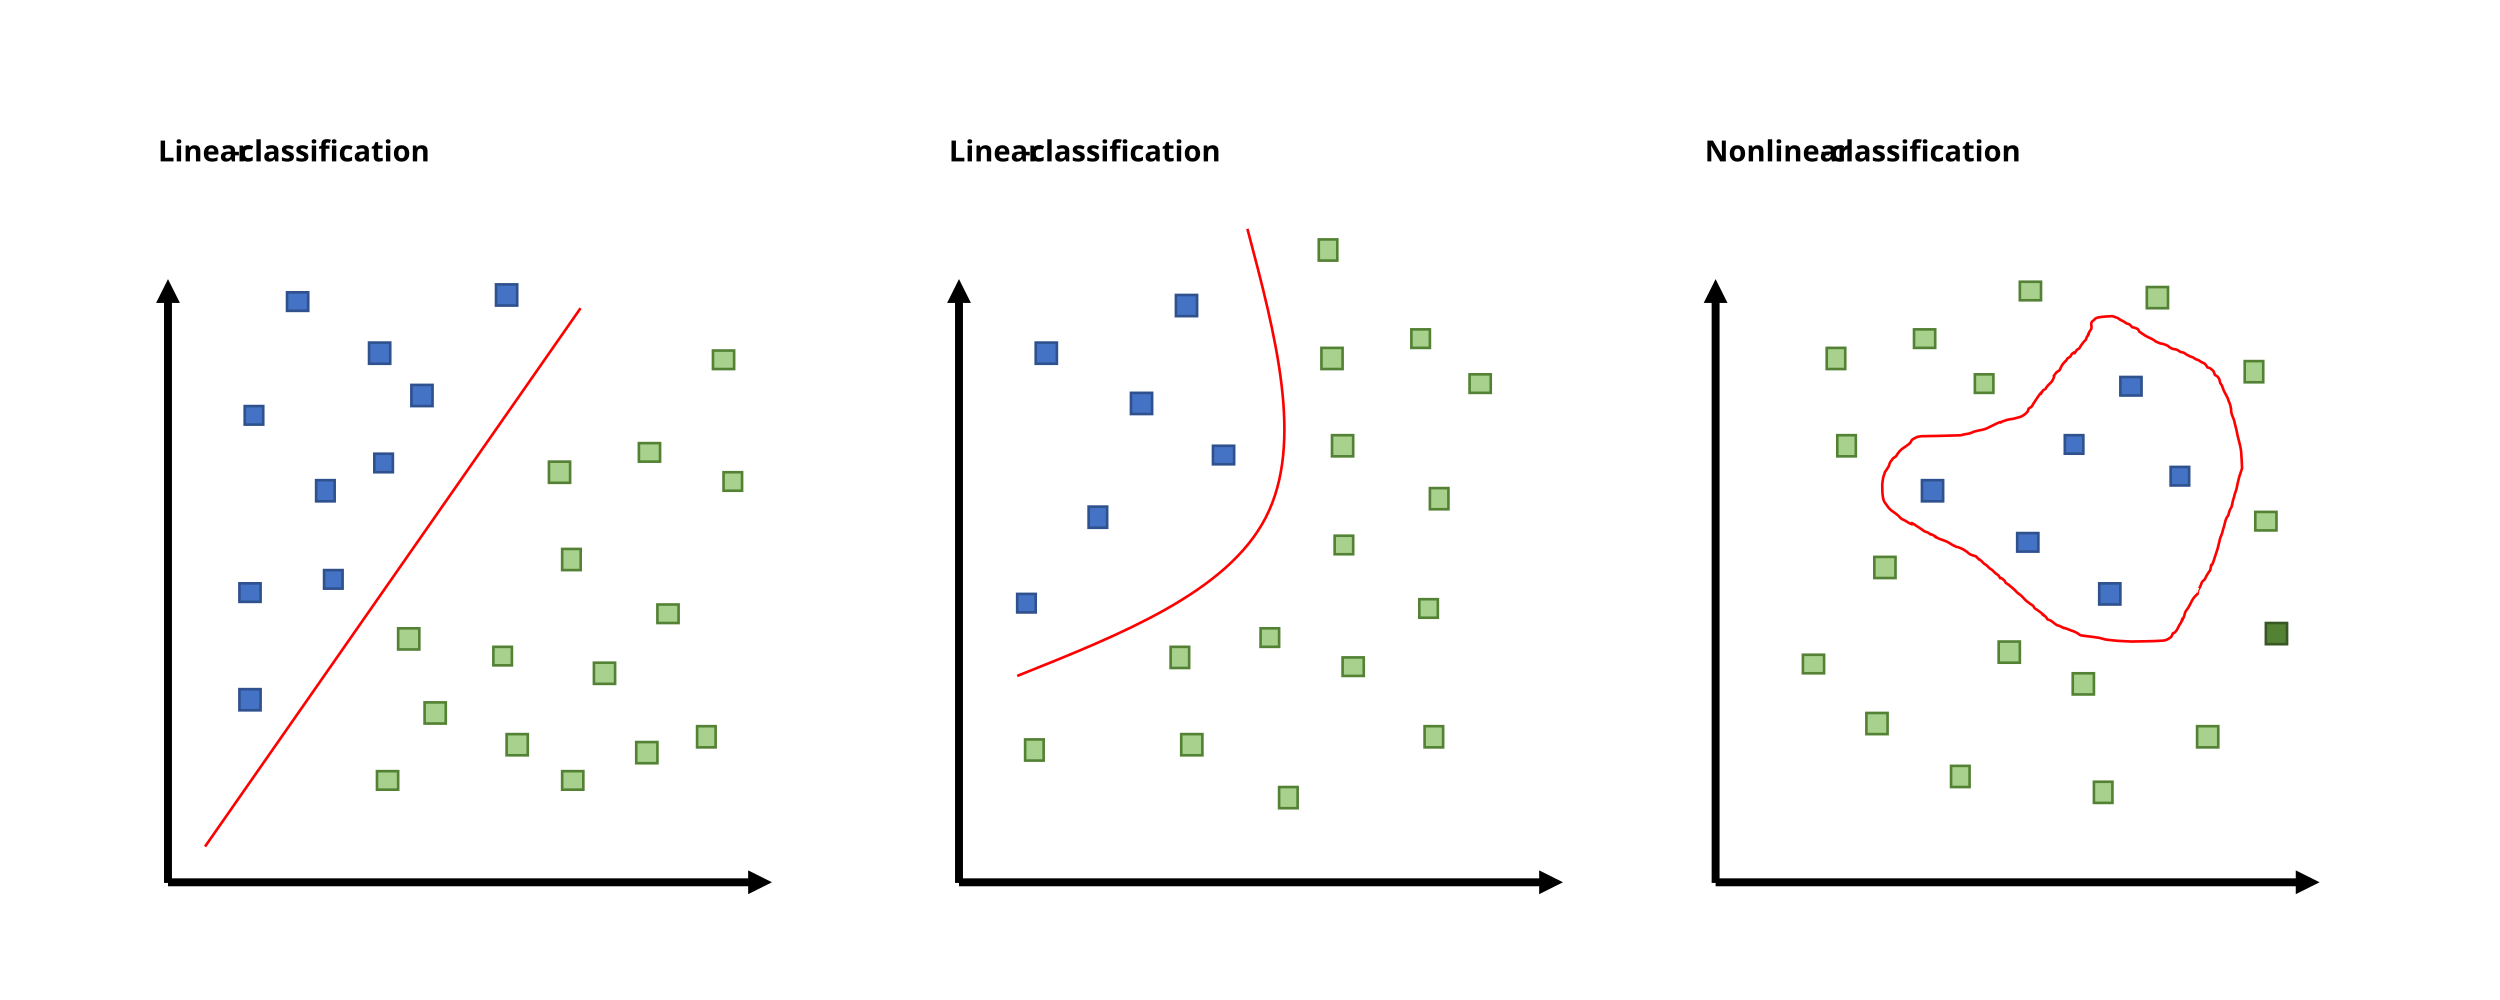
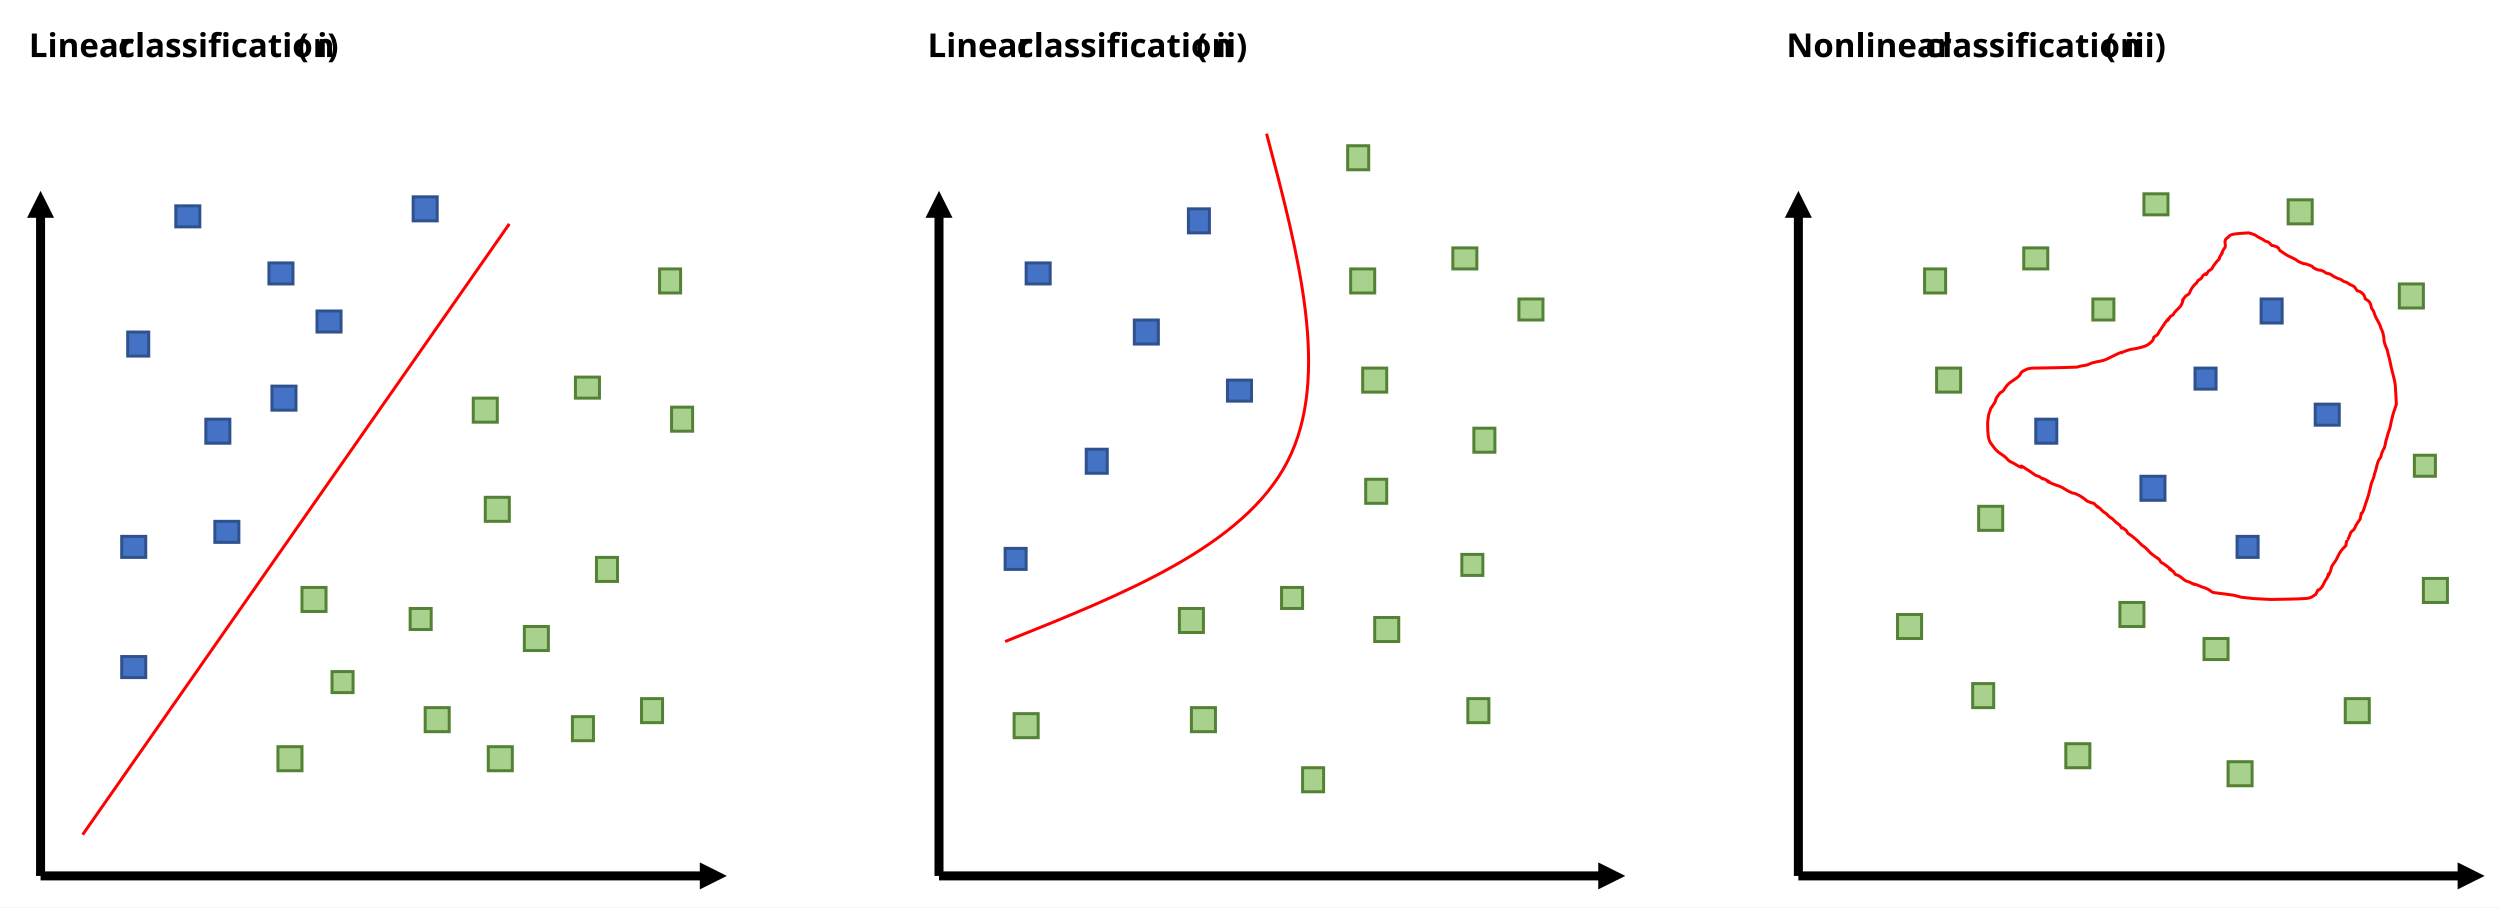
- <svg xmlns="http://www.w3.org/2000/svg" width="945" height="378" overflow="hidden">
-   <defs>
+ <svg xmlns="http://www.w3.org/2000/svg" width="832" height="302" overflow="hidden" version="1.1" id="svg185">
+   <defs id="defs5">
    <clipPath id="clip0">
-       <path d="M0 0 945 0 945 378 0 378Z" fill-rule="evenodd" clip-rule="evenodd" />
+       <path d="M0 0 832 0 832 302 0 302Z" fill-rule="evenodd" clip-rule="evenodd" id="path2" />
    </clipPath>
  </defs>
-   <g clip-path="url(#clip0)">
-     <rect x="0" y="0" width="944.833" height="378" fill="#FFFFFF" transform="scale(1.00018 1)" />
-     <path d="M-1.5 6.89803e-07-1.5-220.759 1.5-220.759 1.5-6.89803e-07ZM-4.499-219.259-0-228.258 4.499-219.259Z" transform="matrix(-1.00018 -0 -0 1 63.5 333.758)" />
-     <path d="M-6.89803e-07 1.5-220.759 1.5-220.759-1.5 6.89803e-07-1.5ZM-219.259 4.499-228.258-0-219.259-4.499Z" transform="matrix(-1.00018 -0 -0 1 63.5 333.5)" />
-     <text font-family="Calibri,Calibri_MSFontService,sans-serif" font-weight="700" font-size="11" transform="matrix(1 0 0 0.999824 59.7374 61)">Linear<tspan x="27.338" y="0">-</tspan>
-       <tspan x="30.672" y="0">classification</tspan>
+   <g clip-path="url(#clip0)" id="g183">
+     <rect x="0" y="0" width="830.583" height="302" fill="#FFFFFF" transform="scale(1.00171 1)" id="rect7" />
+     <rect x="0" y="0" width="7.986" height="8" stroke="#548235" stroke-miterlimit="8" fill="#A9D18E" transform="matrix(1.00171 0 -0 1 806.5 192.5)" id="rect9" />
+     <path d="M-1.497 6.88753e-07-1.498-220.519 1.497-220.519 1.497-6.88753e-07ZM-4.492-219.021-0-228.006 4.492-219.021Z" transform="matrix(-1.00171 -0 -0 1 13.5 291.506)" id="path11" />
+     <path d="M-6.88753e-07 1.497-220.519 1.497-220.519-1.498 6.88753e-07-1.497ZM-219.021 4.492-228.006-0-219.021-4.492Z" transform="matrix(-1.00171 -0 -0 1 13.5 291.5)" id="path13" />
+     <text font-weight="700" font-size="11" transform="matrix(1,0,0,0.998297,9.60577,19)" id="text19" style="font-weight:700;font-size:11px;font-family:Calibri, Calibri_MSFontService, sans-serif">Linear <tspan x="29.684" y="0" id="tspan15">classification</tspan>
+       <tspan x="89.387" y="0" id="tspan17">( i)</tspan>
    </text>
-     <path d="M-1.5 6.89803e-07-1.5-220.759 1.5-220.759 1.5-6.89803e-07ZM-4.499-219.259-0-228.258 4.499-219.259Z" transform="matrix(-1.00018 -0 -0 1 362.5 333.758)" />
-     <path d="M-6.89803e-07 1.5-220.759 1.5-220.759-1.5 6.89803e-07-1.5ZM-219.259 4.499-228.258-0-219.259-4.499Z" transform="matrix(-1.00018 -0 -0 1 362.5 333.5)" />
-     <text font-family="Calibri,Calibri_MSFontService,sans-serif" font-weight="700" font-size="11" transform="matrix(1 0 0 0.999824 358.689 61)">Linear<tspan x="27.338" y="0">-</tspan>
-       <tspan x="30.672" y="0">classification</tspan>
+     <path d="M-1.497 6.88753e-07-1.498-220.519 1.497-220.519 1.497-6.88753e-07ZM-4.492-219.021-0-228.006 4.492-219.021Z" transform="matrix(-1.00171 -0 -0 1 312.5 291.506)" id="path21" />
+     <path d="M-6.88753e-07 1.497-220.519 1.497-220.519-1.498 6.88753e-07-1.497ZM-219.021 4.492-228.006-0-219.021-4.492Z" transform="matrix(-1.00171 -0 -0 1 312.5 291.5)" id="path23" />
+     <text font-weight="700" font-size="11" transform="matrix(1,0,0,0.998297,308.684,19)" id="text29" style="font-weight:700;font-size:11px;font-family:Calibri, Calibri_MSFontService, sans-serif">Linear <tspan x="29.684" y="0" id="tspan25">classification</tspan>
+       <tspan x="89.387" y="0" id="tspan27">( ii)</tspan>
    </text>
-     <path d="M-1.5 6.89803e-07-1.5-220.759 1.5-220.759 1.5-6.89803e-07ZM-4.499-219.259-0-228.258 4.499-219.259Z" transform="matrix(-1.00018 -0 -0 1 648.5 333.758)" />
-     <path d="M-6.89803e-07 1.5-220.759 1.5-220.759-1.5 6.89803e-07-1.5ZM-219.259 4.499-228.258-0-219.259-4.499Z" transform="matrix(-1.00018 -0 -0 1 648.5 333.5)" />
-     <text font-family="Calibri,Calibri_MSFontService,sans-serif" font-weight="700" font-size="11" transform="matrix(1 0 0 0.999824 644.41 61)">Nonlinear<tspan x="43.841" y="0">-</tspan>classification</text>
-     <path d="M0 0-141.917-203.517" stroke="#FF0000" stroke-miterlimit="8" fill="none" fill-rule="evenodd" transform="matrix(1.00018 8.74382e-08 8.74228e-08 -1 219.442 116.5)" />
-     <path d="M0 169C39.722 153.137 79.444 137.274 93.944 109.107 108.445 80.94 97.723 40.47 87.002 0" stroke="#FF0000" stroke-miterlimit="8" fill="none" fill-rule="evenodd" transform="matrix(1.00018 0 -0 1 384.5 86.5001)" />
-     <rect x="0" y="0" width="7.999" height="8" stroke="#2F528F" stroke-miterlimit="8" fill="#4472C4" transform="matrix(1.00018 0 -0 1 139.5 129.5)" />
-     <rect x="0" y="0" width="7.999" height="8" stroke="#2F528F" stroke-miterlimit="8" fill="#4472C4" transform="matrix(1.00018 0 -0 1 155.5 145.5)" />
-     <rect x="0" y="0" width="7.999" height="7" stroke="#2F528F" stroke-miterlimit="8" fill="#4472C4" transform="matrix(1.00018 0 -0 1 108.5 110.5)" />
-     <rect x="0" y="0" width="7.999" height="8" stroke="#2F528F" stroke-miterlimit="8" fill="#4472C4" transform="matrix(1.00018 0 -0 1 90.5 260.5)" />
-     <rect x="0" y="0" width="6.999" height="7" stroke="#2F528F" stroke-miterlimit="8" fill="#4472C4" transform="matrix(1.00018 0 -0 1 122.5 215.5)" />
-     <rect x="0" y="0" width="6.999" height="7" stroke="#2F528F" stroke-miterlimit="8" fill="#4472C4" transform="matrix(1.00018 0 -0 1 141.5 171.5)" />
-     <rect x="0" y="0" width="7.999" height="8" stroke="#2F528F" stroke-miterlimit="8" fill="#4472C4" transform="matrix(1.00018 0 -0 1 187.5 107.5)" />
-     <rect x="0" y="0" width="7.999" height="7" stroke="#2F528F" stroke-miterlimit="8" fill="#4472C4" transform="matrix(1.00018 0 -0 1 90.5 220.5)" />
-     <rect x="0" y="0" width="6.999" height="8" stroke="#2F528F" stroke-miterlimit="8" fill="#4472C4" transform="matrix(1.00018 0 -0 1 119.5 181.5)" />
-     <rect x="0" y="0" width="6.999" height="7" stroke="#2F528F" stroke-miterlimit="8" fill="#4472C4" transform="matrix(1.00018 0 -0 1 92.5 153.5)" />
-     <rect x="0" y="0" width="6.999" height="7" stroke="#548235" stroke-miterlimit="8" fill="#A9D18E" transform="matrix(1.00018 0 -0 1 273.5 178.5)" />
-     <rect x="0" y="0" width="6.999" height="7" stroke="#548235" stroke-miterlimit="8" fill="#A9D18E" transform="matrix(1.00018 0 -0 1 186.5 244.5)" />
-     <rect x="0" y="0" width="7.999" height="7" stroke="#548235" stroke-miterlimit="8" fill="#A9D18E" transform="matrix(1.00018 0 -0 1 241.5 167.5)" />
-     <rect x="0" y="0" width="7.999" height="7" stroke="#548235" stroke-miterlimit="8" fill="#A9D18E" transform="matrix(1.00018 0 -0 1 269.5 132.5)" />
-     <rect x="0" y="0" width="7.999" height="8" stroke="#548235" stroke-miterlimit="8" fill="#A9D18E" transform="matrix(1.00018 0 -0 1 150.5 237.5)" />
-     <rect x="0" y="0" width="7.999" height="8" stroke="#548235" stroke-miterlimit="8" fill="#A9D18E" transform="matrix(1.00018 0 -0 1 224.5 250.5)" />
-     <rect x="0" y="0" width="7.999" height="7" stroke="#548235" stroke-miterlimit="8" fill="#A9D18E" transform="matrix(1.00018 0 -0 1 248.5 228.5)" />
-     <rect x="0" y="0" width="6.999" height="8" stroke="#548235" stroke-miterlimit="8" fill="#A9D18E" transform="matrix(1.00018 0 -0 1 263.5 274.5)" />
-     <rect x="0" y="0" width="7.999" height="8" stroke="#548235" stroke-miterlimit="8" fill="#A9D18E" transform="matrix(1.00018 0 -0 1 191.5 277.5)" />
-     <rect x="0" y="0" width="6.999" height="8" stroke="#548235" stroke-miterlimit="8" fill="#A9D18E" transform="matrix(1.00018 0 -0 1 212.5 207.5)" />
-     <rect x="0" y="0" width="7.999" height="8" stroke="#548235" stroke-miterlimit="8" fill="#A9D18E" transform="matrix(1.00018 0 -0 1 207.5 174.5)" />
-     <rect x="0" y="0" width="7.999" height="8" stroke="#548235" stroke-miterlimit="8" fill="#A9D18E" transform="matrix(1.00018 0 -0 1 160.5 265.5)" />
-     <rect x="0" y="0" width="7.999" height="7" stroke="#548235" stroke-miterlimit="8" fill="#A9D18E" transform="matrix(1.00018 0 -0 1 212.5 291.5)" />
-     <rect x="0" y="0" width="7.999" height="8" stroke="#548235" stroke-miterlimit="8" fill="#A9D18E" transform="matrix(1.00018 0 -0 1 240.5 280.5)" />
-     <rect x="0" y="0" width="7.999" height="7" stroke="#548235" stroke-miterlimit="8" fill="#A9D18E" transform="matrix(1.00018 0 -0 1 142.5 291.5)" />
-     <rect x="0" y="0" width="7.999" height="7" stroke="#2F528F" stroke-miterlimit="8" fill="#4472C4" transform="matrix(1.00018 0 -0 1 458.5 168.5)" />
-     <rect x="0" y="0" width="7.999" height="8" stroke="#2F528F" stroke-miterlimit="8" fill="#4472C4" transform="matrix(1.00018 0 -0 1 427.5 148.5)" />
-     <rect x="0" y="0" width="7.999" height="8" stroke="#2F528F" stroke-miterlimit="8" fill="#4472C4" transform="matrix(1.00018 0 -0 1 391.5 129.5)" />
-     <rect x="0" y="0" width="6.999" height="8" stroke="#2F528F" stroke-miterlimit="8" fill="#4472C4" transform="matrix(1.00018 0 -0 1 411.5 191.5)" />
-     <rect x="0" y="0" width="7.999" height="8" stroke="#2F528F" stroke-miterlimit="8" fill="#4472C4" transform="matrix(1.00018 0 -0 1 444.5 111.5)" />
-     <rect x="0" y="0" width="6.999" height="7" stroke="#2F528F" stroke-miterlimit="8" fill="#4472C4" transform="matrix(1.00018 0 -0 1 384.5 224.5)" />
-     <rect x="0" y="0" width="6.999" height="7" stroke="#548235" stroke-miterlimit="8" fill="#A9D18E" transform="matrix(1.00018 0 -0 1 536.5 226.5)" />
-     <rect x="0" y="0" width="6.999" height="7" stroke="#548235" stroke-miterlimit="8" fill="#A9D18E" transform="matrix(1.00018 0 -0 1 533.5 124.5)" />
-     <rect x="0" y="0" width="7.999" height="7" stroke="#548235" stroke-miterlimit="8" fill="#A9D18E" transform="matrix(1.00018 0 -0 1 555.5 141.5)" />
-     <rect x="0" y="0" width="6.999" height="8" stroke="#548235" stroke-miterlimit="8" fill="#A9D18E" transform="matrix(1.00018 0 -0 1 540.5 184.5)" />
-     <rect x="0" y="0" width="7.999" height="8" stroke="#548235" stroke-miterlimit="8" fill="#A9D18E" transform="matrix(1.00018 0 -0 1 503.5 164.5)" />
-     <rect x="0" y="0" width="7.999" height="8" stroke="#548235" stroke-miterlimit="8" fill="#A9D18E" transform="matrix(1.00018 0 -0 1 499.5 131.5)" />
-     <rect x="0" y="0" width="6.999" height="8" stroke="#548235" stroke-miterlimit="8" fill="#A9D18E" transform="matrix(1.00018 0 -0 1 498.5 90.5001)" />
-     <rect x="0" y="0" width="7.999" height="7" stroke="#548235" stroke-miterlimit="8" fill="#A9D18E" transform="matrix(1.00018 0 -0 1 507.5 248.5)" />
-     <rect x="0" y="0" width="6.999" height="7" stroke="#548235" stroke-miterlimit="8" fill="#A9D18E" transform="matrix(1.00018 0 -0 1 476.5 237.5)" />
-     <rect x="0" y="0" width="6.999" height="7" stroke="#548235" stroke-miterlimit="8" fill="#A9D18E" transform="matrix(1.00018 0 -0 1 504.5 202.5)" />
-     <rect x="0" y="0" width="6.999" height="8" stroke="#548235" stroke-miterlimit="8" fill="#A9D18E" transform="matrix(1.00018 0 -0 1 483.5 297.5)" />
-     <rect x="0" y="0" width="7.999" height="8" stroke="#548235" stroke-miterlimit="8" fill="#A9D18E" transform="matrix(1.00018 0 -0 1 446.5 277.5)" />
-     <rect x="0" y="0" width="6.999" height="8" stroke="#548235" stroke-miterlimit="8" fill="#A9D18E" transform="matrix(1.00018 0 -0 1 442.5 244.5)" />
-     <rect x="0" y="0" width="6.999" height="8" stroke="#548235" stroke-miterlimit="8" fill="#A9D18E" transform="matrix(1.00018 0 -0 1 387.5 279.5)" />
-     <rect x="0" y="0" width="6.999" height="8" stroke="#548235" stroke-miterlimit="8" fill="#A9D18E" transform="matrix(1.00018 0 -0 1 538.5 274.5)" />
-     <rect x="0" y="0" width="7.999" height="8" stroke="#2F528F" stroke-miterlimit="8" fill="#4472C4" transform="matrix(1.00018 0 -0 1 793.5 220.5)" />
-     <rect x="0" y="0" width="7.999" height="7" stroke="#2F528F" stroke-miterlimit="8" fill="#4472C4" transform="matrix(1.00018 0 -0 1 762.5 201.5)" />
-     <rect x="0" y="0" width="7.999" height="8" stroke="#2F528F" stroke-miterlimit="8" fill="#4472C4" transform="matrix(1.00018 0 -0 1 726.5 181.5)" />
-     <rect x="0" y="0" width="6.999" height="7" stroke="#2F528F" stroke-miterlimit="8" fill="#4472C4" transform="matrix(1.00018 0 -0 1 780.5 164.5)" />
-     <rect x="0" y="0" width="7.999" height="7" stroke="#2F528F" stroke-miterlimit="8" fill="#4472C4" transform="matrix(1.00018 0 -0 1 801.5 142.5)" />
-     <rect x="0" y="0" width="6.999" height="7" stroke="#2F528F" stroke-miterlimit="8" fill="#4472C4" transform="matrix(1.00018 0 -0 1 820.5 176.5)" />
-     <rect x="0" y="0" width="7.999" height="7" stroke="#548235" stroke-miterlimit="8" fill="#A9D18E" transform="matrix(1.00018 0 -0 1 723.5 124.5)" />
-     <rect x="0" y="0" width="6.999" height="7" stroke="#548235" stroke-miterlimit="8" fill="#A9D18E" transform="matrix(1.00018 0 -0 1 746.5 141.5)" />
-     <rect x="0" y="0" width="6.999" height="8" stroke="#548235" stroke-miterlimit="8" fill="#A9D18E" transform="matrix(1.00018 0 -0 1 694.5 164.5)" />
-     <rect x="0" y="0" width="6.999" height="8" stroke="#548235" stroke-miterlimit="8" fill="#A9D18E" transform="matrix(1.00018 0 -0 1 690.5 131.5)" />
-     <rect x="0" y="0" width="7.999" height="8" stroke="#548235" stroke-miterlimit="8" fill="#A9D18E" transform="matrix(1.00018 0 -0 1 708.5 210.5)" />
-     <rect x="0" y="0" width="7.999" height="7" stroke="#548235" stroke-miterlimit="8" fill="#A9D18E" transform="matrix(1.00018 0 -0 1 681.5 247.5)" />
-     <rect x="0" y="0" width="7.999" height="8" stroke="#548235" stroke-miterlimit="8" fill="#A9D18E" transform="matrix(1.00018 0 -0 1 705.5 269.5)" />
-     <rect x="0" y="0" width="6.999" height="8" stroke="#548235" stroke-miterlimit="8" fill="#A9D18E" transform="matrix(1.00018 0 -0 1 737.5 289.5)" />
-     <rect x="0" y="0" width="7.999" height="8" stroke="#548235" stroke-miterlimit="8" fill="#A9D18E" transform="matrix(1.00018 0 -0 1 755.5 242.5)" />
-     <rect x="0" y="0" width="7.999" height="8" stroke="#548235" stroke-miterlimit="8" fill="#A9D18E" transform="matrix(1.00018 0 -0 1 811.5 108.5)" />
-     <rect x="0" y="0" width="6.999" height="8" stroke="#548235" stroke-miterlimit="8" fill="#A9D18E" transform="matrix(1.00018 0 -0 1 848.5 136.5)" />
-     <rect x="0" y="0" width="7.999" height="7" stroke="#548235" stroke-miterlimit="8" fill="#A9D18E" transform="matrix(1.00018 0 -0 1 852.5 193.5)" />
-     <rect x="0" y="0" width="7.999" height="8" stroke="#548235" stroke-miterlimit="8" fill="#A9D18E" transform="matrix(1.00018 0 -0 1 783.5 254.5)" />
-     <rect x="0" y="0" width="7.999" height="8" stroke="#548235" stroke-miterlimit="8" fill="#A9D18E" transform="matrix(1.00018 0 -0 1 830.5 274.5)" />
-     <rect x="0" y="0" width="7.999" height="8" stroke="#385723" stroke-miterlimit="8" fill="#548235" transform="matrix(1.00018 0 -0 1 856.5 235.5)" />
-     <path d="M79.663 1.732C78.347 2.541 79.399 3.997 78.976 4.851 78.791 5.223 78.474 5.518 78.289 5.89 76.868 8.758 79.226 4.992 77.259 7.969 76.603 9.957 77.386 8.102 75.886 10.048 73.729 12.846 75.476 11.478 73.482 12.82 71.514 15.799 74.135 12.293 71.765 14.206 71.443 14.466 71.37 14.951 71.079 15.245 70.787 15.54 70.392 15.707 70.048 15.938 68.342 18.52 70.536 15.348 68.331 18.017 68.067 18.337 67.85 18.695 67.645 19.056 67.391 19.505 67.286 20.045 66.958 20.442 66.694 20.762 66.271 20.904 65.928 21.135 63.64 24.213 65.84 20.88 64.554 23.907 64.104 24.968 63.225 25.471 62.494 26.332 60.968 28.129 62.761 26.73 60.777 28.065 58.324 31.779 62.144 26.143 59.06 30.144 59.059 30.145 57.344 32.741 57 33.262 56.771 33.608 56.657 34.07 56.313 34.301L55.283 34.994C55.169 35.341 55.141 35.73 54.94 36.034 54.67 36.441 54.283 36.76 53.91 37.073 52.943 37.886 52.103 38.135 50.819 38.459 50.362 38.575 49.909 38.712 49.446 38.806 48.763 38.943 48.061 38.982 47.386 39.152 46.683 39.329 46.012 39.614 45.325 39.845 42.068 42.036 48.17 38.063 41.205 41.578 39.984 42.194 39.186 42.678 37.771 42.963 37.091 43.101 35.408 43.412 34.681 43.656 34.096 43.853 33.559 44.186 32.964 44.349 32.292 44.534 31.586 44.558 30.904 44.696 30.441 44.789 30.002 45.022 29.53 45.042 24.612 45.253 19.687 45.273 14.765 45.389 14.193 45.504 13.58 45.492 13.048 45.735 9.518 47.355 12.351 46.897 8.928 49.2 7.689 50.033 6.778 50.548 5.837 51.972 4.922 53.358 5.494 52.78 4.121 53.704 3.663 54.397 3.008 54.993 2.747 55.783 2.633 56.13 2.58 56.503 2.404 56.822 2.003 57.551 1.03 58.901 1.03 58.901 0.087 61.755 0.446 60.257 0 63.406 0.032 63.916-0.171 68.258 0.687 69.989 0.871 70.361 1.134 70.689 1.374 71.028 2.015 71.935 2.576 72.745 3.434 73.454 4.32 74.185 5.372 74.716 6.181 75.532 6.524 75.879 6.816 76.287 7.211 76.572 7.627 76.872 8.137 77.014 8.584 77.265 9.168 77.592 9.704 78.003 10.301 78.304 13.217 79.775 8.421 76.231 14.078 80.037 16.44 81.625 15.356 81.159 17.169 81.769 20.12 83.755 16.386 81.374 19.229 82.808 22.676 84.547 17.421 82.373 21.633 84.194 22.766 84.684 24.009 84.94 25.066 85.58 25.639 85.927 26.186 86.319 26.783 86.62 29.626 88.054 27.452 86.76 29.53 87.659 30.537 88.094 31.071 88.423 31.934 89.045 32.4 89.381 32.795 89.826 33.307 90.085 33.955 90.411 35.368 90.777 35.368 90.777 38.377 93.814 34.559 90.098 37.428 92.51 37.801 92.823 38.085 93.236 38.458 93.549 38.775 93.816 39.171 93.976 39.488 94.242 39.861 94.556 40.145 94.968 40.518 95.282 40.835 95.548 41.231 95.708 41.548 95.975 41.921 96.288 42.21 96.695 42.578 97.014 43.013 97.39 43.494 97.707 43.952 98.053 45.625 100.586 43.398 97.588 46.012 99.786 46.329 100.053 46.407 100.531 46.699 100.825 46.991 101.12 47.403 101.263 47.729 101.518 48.435 102.072 49.125 102.647 49.789 103.251 50.27 103.688 50.675 104.206 51.163 104.637 51.593 105.017 52.111 105.29 52.536 105.676 53.258 106.332 53.82 107.167 54.596 107.755 56.3 109.044 55.494 108.474 57 109.487 58.33 111.5 56.974 109.736 59.747 111.913 63.714 115.026 58.126 111.168 61.807 113.645 62.965 115.397 61.866 114.194 63.524 115.031 64.588 115.568 64.838 116.135 65.928 116.763 66.242 116.945 66.625 116.966 66.958 117.11 71.875 119.236 64.957 116.552 69.705 118.149 70.29 118.346 70.845 118.624 71.422 118.842 72.822 119.372 72.291 118.997 73.825 119.882 74.184 120.088 74.464 120.443 74.856 120.575 75.516 120.797 76.227 120.822 76.916 120.921 77.796 121.048 81.091 121.417 82.066 121.614 82.992 121.801 83.875 122.202 84.813 122.307 89.955 122.883 86.869 122.596 94.085 123 98.091 122.885 102.106 122.949 106.103 122.654 106.825 122.6 107.56 122.366 108.163 121.961L109.193 121.268C110.666 118.295 108.968 121.148 110.91 119.189 111.468 118.626 111.924 117.398 112.283 116.763 112.488 116.402 112.741 116.07 112.97 115.724 114.222 111.935 112.226 117.673 114 113.645 114.294 112.978 114.285 112.174 114.687 111.566 115.145 110.873 115.691 110.232 116.06 109.487 116.602 108.394 117.292 106.859 118.121 106.023L119.151 104.983C119.813 101.641 119.002 104.59 120.181 102.211 120.457 101.655 120.541 101.006 120.868 100.479 121.125 100.063 121.616 99.838 121.898 99.439 122.195 99.019 122.321 98.496 122.585 98.053 123.009 97.339 123.958 95.975 123.958 95.975 124.772 91.867 123.702 96.123 124.988 93.203 125.282 92.535 125.446 91.817 125.675 91.124L126.362 89.045C126.476 88.699 126.617 88.36 126.705 88.006L127.392 85.234C127.506 84.772 127.56 84.29 127.735 83.848 127.964 83.27 128.227 82.706 128.422 82.115 128.571 81.664 128.636 81.187 128.765 80.73 128.865 80.378 129.009 80.041 129.109 79.69 129.349 78.843 129.73 76.843 130.139 76.225L130.825 75.186C130.94 74.724 131.003 74.246 131.169 73.8 131.906 71.816 131.772 73.096 132.199 71.375 132.34 70.803 132.401 70.214 132.542 69.642 132.63 69.288 132.786 68.954 132.886 68.603 133.015 68.145 133.094 67.673 133.229 67.217 133.437 66.517 133.774 65.854 133.916 65.138 134.03 64.561 134.128 63.979 134.259 63.406 134.906 60.578 134.813 61.037 135.633 58.555L135.976 57.516C135.862 55.437 135.804 53.354 135.633 51.279 135.508 49.77 134.951 47.835 134.603 46.428 134.488 45.966 134.352 45.509 134.259 45.042 133.731 42.376 134.057 43.88 133.229 40.538 133.115 40.076 133.061 39.594 132.886 39.152 132.657 38.575 132.394 38.01 132.199 37.42 131.482 35.248 132.227 36.493 131.512 33.608 131.363 33.005 131.042 32.458 130.825 31.876 130.698 31.534 130.634 31.168 130.482 30.837 129.946 29.664 129.17 28.597 128.765 27.372 128.291 25.937 128.623 26.636 127.735 25.293 127.472 24.233 127.495 23.665 126.705 22.867 126.413 22.573 126.018 22.406 125.675 22.175 125.241 20.86 125.384 20.777 123.958 19.749 123.663 19.537 123.271 19.518 122.928 19.403 122.585 18.941 122.332 18.393 121.898 18.017 121.509 17.681 120.969 17.58 120.524 17.324 120.166 17.117 119.863 16.817 119.494 16.631 119.17 16.468 118.788 16.448 118.464 16.284 118.095 16.098 117.803 15.778 117.434 15.591 117.11 15.428 116.736 15.389 116.404 15.245 115.933 15.041 115.475 14.808 115.03 14.552 114.672 14.345 114.379 14.023 114 13.859 113.566 13.671 113.085 13.628 112.627 13.513 112.283 13.282 111.976 12.984 111.597 12.82 110.055 12.153 110.53 12.801 109.193 12.127 107.2 11.121 109.198 11.652 106.789 10.741 104.47 9.863 106.32 10.884 104.386 10.048 101.836 8.945 104.089 9.822 101.982 8.662 101.083 8.167 100.087 7.849 99.235 7.276L97.175 5.89C96.946 5.544 96.838 5.071 96.488 4.851 95.874 4.463 94.428 4.158 94.428 4.158 94.085 3.811 93.802 3.39 93.398 3.118 93.097 2.916 92.691 2.935 92.368 2.772 91.999 2.586 91.696 2.285 91.338 2.079 90.893 1.823 90.408 1.642 89.964 1.386 89.606 1.179 89.311 0.862 88.934 0.693 88.272 0.396 86.874 0 86.874 0 79.32 0.363 80.979 0.924 79.663 1.732Z" stroke="#FF0000" stroke-miterlimit="8" fill="none" fill-rule="evenodd" transform="matrix(1.00018 0 -0 1 711.5 119.5)" />
-     <rect x="0" y="0" width="7.999" height="7" stroke="#548235" stroke-miterlimit="8" fill="#A9D18E" transform="matrix(1.00018 0 -0 1 763.5 106.5)" />
-     <rect x="0" y="0" width="6.999" height="8" stroke="#548235" stroke-miterlimit="8" fill="#A9D18E" transform="matrix(1.00018 0 -0 1 791.5 295.5)" />
+     <path d="M-1.497 6.88753e-07-1.498-220.519 1.497-220.519 1.497-6.88753e-07ZM-4.492-219.021-0-228.006 4.492-219.021Z" transform="matrix(-1.00171 -0 -0 1 598.5 291.506)" id="path31" />
+     <path d="M-6.88753e-07 1.497-220.519 1.497-220.519-1.498 6.88753e-07-1.497ZM-219.021 4.492-228.006-0-219.021-4.492Z" transform="matrix(-1.00171 -0 -0 1 598.5 291.5)" id="path33" />
+     <text font-weight="700" font-size="11" transform="matrix(1,0,0,0.998297,594.526,19)" id="text39" style="font-weight:700;font-size:11px;font-family:Calibri, Calibri_MSFontService, sans-serif">Nonlinear<tspan x="46.194" y="0" id="tspan35">classification</tspan>
+       <tspan x="105.897" y="0" id="tspan37">( iii)</tspan>
+     </text>
+     <path d="M0 0-141.761-203.293" stroke="#FF0000" stroke-miterlimit="8" fill="none" fill-rule="evenodd" transform="matrix(1.00171 8.75719e-08 8.74228e-08 -1 169.502 74.5)" id="path41" />
+     <path d="M0 169C39.661 153.137 79.322 137.274 93.801 109.107 108.279 80.94 97.574 40.47 86.87 0" stroke="#FF0000" stroke-miterlimit="8" fill="none" fill-rule="evenodd" transform="matrix(1.00171 0 -0 1 334.5 44.5)" id="path43" />
+     <rect x="0" y="0" width="7.986" height="7" stroke="#2F528F" stroke-miterlimit="8" fill="#4472C4" transform="matrix(1.00171 0 -0 1 89.5 87.5)" id="rect45" />
+     <rect x="0" y="0" width="7.986" height="7" stroke="#2F528F" stroke-miterlimit="8" fill="#4472C4" transform="matrix(1.00171 0 -0 1 105.5 103.5)" id="rect47" />
+     <rect x="0" y="0" width="7.986" height="7" stroke="#2F528F" stroke-miterlimit="8" fill="#4472C4" transform="matrix(1.00171 0 -0 1 58.5 68.5)" id="rect49" />
+     <rect x="0" y="0" width="7.986" height="7" stroke="#2F528F" stroke-miterlimit="8" fill="#4472C4" transform="matrix(1.00171 0 -0 1 40.5 218.5)" id="rect51" />
+     <rect x="0" y="0" width="7.986" height="7" stroke="#2F528F" stroke-miterlimit="8" fill="#4472C4" transform="matrix(1.00171 0 -0 1 71.5 173.5)" id="rect53" />
+     <rect x="0" y="0" width="7.986" height="8" stroke="#2F528F" stroke-miterlimit="8" fill="#4472C4" transform="matrix(1.00171 0 -0 1 90.5 128.5)" id="rect55" />
+     <rect x="0" y="0" width="7.986" height="8" stroke="#2F528F" stroke-miterlimit="8" fill="#4472C4" transform="matrix(1.00171 0 -0 1 137.5 65.5)" id="rect57" />
+     <rect x="0" y="0" width="7.986" height="7" stroke="#2F528F" stroke-miterlimit="8" fill="#4472C4" transform="matrix(1.00171 0 -0 1 40.5 178.5)" id="rect59" />
+     <rect x="0" y="0" width="7.986" height="8" stroke="#2F528F" stroke-miterlimit="8" fill="#4472C4" transform="matrix(1.00171 0 -0 1 68.5 139.5)" id="rect61" />
+     <rect x="0" y="0" width="6.988" height="8" stroke="#2F528F" stroke-miterlimit="8" fill="#4472C4" transform="matrix(1.00171 0 -0 1 42.5 110.5)" id="rect63" />
+     <rect x="0" y="0" width="6.988" height="8" stroke="#548235" stroke-miterlimit="8" fill="#A9D18E" transform="matrix(1.00171 0 -0 1 223.5 135.5)" id="rect65" />
+     <rect x="0" y="0" width="6.988" height="7" stroke="#548235" stroke-miterlimit="8" fill="#A9D18E" transform="matrix(1.00171 0 -0 1 136.5 202.5)" id="rect67" />
+     <rect x="0" y="0" width="7.986" height="7" stroke="#548235" stroke-miterlimit="8" fill="#A9D18E" transform="matrix(1.00171 0 -0 1 191.5 125.5)" id="rect69" />
+     <rect x="0" y="0" width="6.988" height="8" stroke="#548235" stroke-miterlimit="8" fill="#A9D18E" transform="matrix(1.00171 0 -0 1 219.5 89.5)" id="rect71" />
+     <rect x="0" y="0" width="7.986" height="8" stroke="#548235" stroke-miterlimit="8" fill="#A9D18E" transform="matrix(1.00171 0 -0 1 100.5 195.5)" id="rect73" />
+     <rect x="0" y="0" width="7.986" height="8" stroke="#548235" stroke-miterlimit="8" fill="#A9D18E" transform="matrix(1.00171 0 -0 1 174.5 208.5)" id="rect75" />
+     <rect x="0" y="0" width="6.988" height="8" stroke="#548235" stroke-miterlimit="8" fill="#A9D18E" transform="matrix(1.00171 0 -0 1 198.5 185.5)" id="rect77" />
+     <rect x="0" y="0" width="6.988" height="8" stroke="#548235" stroke-miterlimit="8" fill="#A9D18E" transform="matrix(1.00171 0 -0 1 213.5 232.5)" id="rect79" />
+     <rect x="0" y="0" width="7.986" height="8" stroke="#548235" stroke-miterlimit="8" fill="#A9D18E" transform="matrix(1.00171 0 -0 1 141.5 235.5)" id="rect81" />
+     <rect x="0" y="0" width="7.986" height="8" stroke="#548235" stroke-miterlimit="8" fill="#A9D18E" transform="matrix(1.00171 0 -0 1 161.5 165.5)" id="rect83" />
+     <rect x="0" y="0" width="7.986" height="8" stroke="#548235" stroke-miterlimit="8" fill="#A9D18E" transform="matrix(1.00171 0 -0 1 157.5 132.5)" id="rect85" />
+     <rect x="0" y="0" width="6.988" height="7" stroke="#548235" stroke-miterlimit="8" fill="#A9D18E" transform="matrix(1.00171 0 -0 1 110.5 223.5)" id="rect87" />
+     <rect x="0" y="0" width="7.986" height="8" stroke="#548235" stroke-miterlimit="8" fill="#A9D18E" transform="matrix(1.00171 0 -0 1 162.5 248.5)" id="rect89" />
+     <rect x="0" y="0" width="6.988" height="8" stroke="#548235" stroke-miterlimit="8" fill="#A9D18E" transform="matrix(1.00171 0 -0 1 190.5 238.5)" id="rect91" />
+     <rect x="0" y="0" width="7.986" height="8" stroke="#548235" stroke-miterlimit="8" fill="#A9D18E" transform="matrix(1.00171 0 -0 1 92.5 248.5)" id="rect93" />
+     <rect x="0" y="0" width="7.986" height="7" stroke="#2F528F" stroke-miterlimit="8" fill="#4472C4" transform="matrix(1.00171 0 -0 1 408.5 126.5)" id="rect95" />
+     <rect x="0" y="0" width="7.986" height="8" stroke="#2F528F" stroke-miterlimit="8" fill="#4472C4" transform="matrix(1.00171 0 -0 1 377.5 106.5)" id="rect97" />
+     <rect x="0" y="0" width="7.986" height="7" stroke="#2F528F" stroke-miterlimit="8" fill="#4472C4" transform="matrix(1.00171 0 -0 1 341.5 87.5)" id="rect99" />
+     <rect x="0" y="0" width="6.988" height="8" stroke="#2F528F" stroke-miterlimit="8" fill="#4472C4" transform="matrix(1.00171 0 -0 1 361.5 149.5)" id="rect101" />
+     <rect x="0" y="0" width="6.988" height="8" stroke="#2F528F" stroke-miterlimit="8" fill="#4472C4" transform="matrix(1.00171 0 -0 1 395.5 69.5)" id="rect103" />
+     <rect x="0" y="0" width="6.988" height="7" stroke="#2F528F" stroke-miterlimit="8" fill="#4472C4" transform="matrix(1.00171 0 -0 1 334.5 182.5)" id="rect105" />
+     <rect x="0" y="0" width="6.988" height="7" stroke="#548235" stroke-miterlimit="8" fill="#A9D18E" transform="matrix(1.00171 0 -0 1 486.5 184.5)" id="rect107" />
+     <rect x="0" y="0" width="7.986" height="7" stroke="#548235" stroke-miterlimit="8" fill="#A9D18E" transform="matrix(1.00171 0 -0 1 483.5 82.5)" id="rect109" />
+     <rect x="0" y="0" width="7.986" height="7" stroke="#548235" stroke-miterlimit="8" fill="#A9D18E" transform="matrix(1.00171 0 -0 1 505.5 99.5)" id="rect111" />
+     <rect x="0" y="0" width="6.988" height="8" stroke="#548235" stroke-miterlimit="8" fill="#A9D18E" transform="matrix(1.00171 0 -0 1 490.5 142.5)" id="rect113" />
+     <rect x="0" y="0" width="7.986" height="8" stroke="#548235" stroke-miterlimit="8" fill="#A9D18E" transform="matrix(1.00171 0 -0 1 453.5 122.5)" id="rect115" />
+     <rect x="0" y="0" width="7.986" height="8" stroke="#548235" stroke-miterlimit="8" fill="#A9D18E" transform="matrix(1.00171 0 -0 1 449.5 89.5)" id="rect117" />
+     <rect x="0" y="0" width="6.988" height="8" stroke="#548235" stroke-miterlimit="8" fill="#A9D18E" transform="matrix(1.00171 0 -0 1 448.5 48.5)" id="rect119" />
+     <rect x="0" y="0" width="7.986" height="8" stroke="#548235" stroke-miterlimit="8" fill="#A9D18E" transform="matrix(1.00171 0 -0 1 457.5 205.5)" id="rect121" />
+     <rect x="0" y="0" width="6.988" height="7" stroke="#548235" stroke-miterlimit="8" fill="#A9D18E" transform="matrix(1.00171 0 -0 1 426.5 195.5)" id="rect123" />
+     <rect x="0" y="0" width="6.988" height="8" stroke="#548235" stroke-miterlimit="8" fill="#A9D18E" transform="matrix(1.00171 0 -0 1 454.5 159.5)" id="rect125" />
+     <rect x="0" y="0" width="6.988" height="8" stroke="#548235" stroke-miterlimit="8" fill="#A9D18E" transform="matrix(1.00171 0 -0 1 433.5 255.5)" id="rect127" />
+     <rect x="0" y="0" width="7.986" height="8" stroke="#548235" stroke-miterlimit="8" fill="#A9D18E" transform="matrix(1.00171 0 -0 1 396.5 235.5)" id="rect129" />
+     <rect x="0" y="0" width="7.986" height="8" stroke="#548235" stroke-miterlimit="8" fill="#A9D18E" transform="matrix(1.00171 0 -0 1 392.5 202.5)" id="rect131" />
+     <rect x="0" y="0" width="7.986" height="8" stroke="#548235" stroke-miterlimit="8" fill="#A9D18E" transform="matrix(1.00171 0 -0 1 337.5 237.5)" id="rect133" />
+     <rect x="0" y="0" width="6.988" height="8" stroke="#548235" stroke-miterlimit="8" fill="#A9D18E" transform="matrix(1.00171 0 -0 1 488.5 232.5)" id="rect135" />
+     <rect x="0" y="0" width="6.988" height="7" stroke="#2F528F" stroke-miterlimit="8" fill="#4472C4" transform="matrix(1.00171 0 -0 1 744.5 178.5)" id="rect137" />
+     <rect x="0" y="0" width="7.986" height="8" stroke="#2F528F" stroke-miterlimit="8" fill="#4472C4" transform="matrix(1.00171 0 -0 1 712.5 158.5)" id="rect139" />
+     <rect x="0" y="0" width="6.988" height="8" stroke="#2F528F" stroke-miterlimit="8" fill="#4472C4" transform="matrix(1.00171 0 -0 1 677.5 139.5)" id="rect141" />
+     <rect x="0" y="0" width="6.988" height="7" stroke="#2F528F" stroke-miterlimit="8" fill="#4472C4" transform="matrix(1.00171 0 -0 1 730.5 122.5)" id="rect143" />
+     <rect x="0" y="0" width="6.988" height="8" stroke="#2F528F" stroke-miterlimit="8" fill="#4472C4" transform="matrix(1.00171 0 -0 1 752.5 99.5)" id="rect145" />
+     <rect x="0" y="0" width="7.986" height="7" stroke="#2F528F" stroke-miterlimit="8" fill="#4472C4" transform="matrix(1.00171 0 -0 1 770.5 134.5)" id="rect147" />
+     <rect x="0" y="0" width="7.986" height="7" stroke="#548235" stroke-miterlimit="8" fill="#A9D18E" transform="matrix(1.00171 0 -0 1 673.5 82.5)" id="rect149" />
+     <rect x="0" y="0" width="6.988" height="7" stroke="#548235" stroke-miterlimit="8" fill="#A9D18E" transform="matrix(1.00171 0 -0 1 696.5 99.5)" id="rect151" />
+     <rect x="0" y="0" width="7.986" height="8" stroke="#548235" stroke-miterlimit="8" fill="#A9D18E" transform="matrix(1.00171 0 -0 1 644.5 122.5)" id="rect153" />
+     <rect x="0" y="0" width="6.988" height="8" stroke="#548235" stroke-miterlimit="8" fill="#A9D18E" transform="matrix(1.00171 0 -0 1 640.5 89.5)" id="rect155" />
+     <rect x="0" y="0" width="7.986" height="8" stroke="#548235" stroke-miterlimit="8" fill="#A9D18E" transform="matrix(1.00171 0 -0 1 658.5 168.5)" id="rect157" />
+     <rect x="0" y="0" width="7.986" height="8" stroke="#548235" stroke-miterlimit="8" fill="#A9D18E" transform="matrix(1.00171 0 -0 1 631.5 204.5)" id="rect159" />
+     <rect x="0" y="0" width="6.988" height="8" stroke="#548235" stroke-miterlimit="8" fill="#A9D18E" transform="matrix(1.00171 0 -0 1 656.5 227.5)" id="rect161" />
+     <rect x="0" y="0" width="7.986" height="8" stroke="#548235" stroke-miterlimit="8" fill="#A9D18E" transform="matrix(1.00171 0 -0 1 687.5 247.5)" id="rect163" />
+     <rect x="0" y="0" width="7.986" height="8" stroke="#548235" stroke-miterlimit="8" fill="#A9D18E" transform="matrix(1.00171 0 -0 1 705.5 200.5)" id="rect165" />
+     <rect x="0" y="0" width="7.986" height="8" stroke="#548235" stroke-miterlimit="8" fill="#A9D18E" transform="matrix(1.00171 0 -0 1 761.5 66.5)" id="rect167" />
+     <rect x="0" y="0" width="7.986" height="8" stroke="#548235" stroke-miterlimit="8" fill="#A9D18E" transform="matrix(1.00171 0 -0 1 798.5 94.5)" id="rect169" />
+     <rect x="0" y="0" width="6.988" height="7" stroke="#548235" stroke-miterlimit="8" fill="#A9D18E" transform="matrix(1.00171 0 -0 1 803.5 151.5)" id="rect171" />
+     <rect x="0" y="0" width="7.986" height="7" stroke="#548235" stroke-miterlimit="8" fill="#A9D18E" transform="matrix(1.00171 0 -0 1 733.5 212.5)" id="rect173" />
+     <rect x="0" y="0" width="7.986" height="8" stroke="#548235" stroke-miterlimit="8" fill="#A9D18E" transform="matrix(1.00171 0 -0 1 780.5 232.5)" id="rect175" />
+     <path d="M79.541 1.718C78.227 2.52 79.278 3.965 78.855 4.811 78.671 5.181 78.354 5.473 78.17 5.842 76.751 8.687 79.105 4.951 77.141 7.904 76.486 9.876 77.268 8.036 75.77 9.966 73.616 12.742 75.361 11.385 73.37 12.716 71.405 15.67 74.021 12.193 71.656 14.09 71.334 14.348 71.261 14.829 70.97 15.121 70.679 15.413 70.284 15.579 69.941 15.808 68.238 18.369 70.428 15.223 68.227 17.87 67.963 18.188 67.746 18.543 67.541 18.901 67.288 19.346 67.183 19.883 66.856 20.276 66.592 20.593 66.17 20.734 65.827 20.963 63.543 24.017 65.74 20.71 64.456 23.713 64.006 24.765 63.129 25.264 62.399 26.118 60.875 27.9 62.665 26.513 60.684 27.837 58.234 31.52 62.049 25.93 58.97 29.899 58.969 29.901 57.257 32.475 56.913 32.992 56.684 33.335 56.57 33.793 56.227 34.023L55.199 34.71C55.084 35.053 55.056 35.44 54.856 35.741 54.587 36.145 54.2 36.461 53.827 36.772 52.862 37.578 52.023 37.825 50.742 38.147 50.285 38.261 49.832 38.398 49.37 38.49 48.689 38.627 47.988 38.665 47.313 38.834 46.612 39.01 45.942 39.292 45.256 39.521 42.004 41.695 48.096 37.754 41.142 41.239 39.923 41.85 39.126 42.331 37.714 42.614 37.035 42.75 35.354 43.059 34.628 43.301 34.044 43.496 33.507 43.826 32.914 43.989 32.243 44.172 31.538 44.196 30.857 44.332 30.395 44.425 29.956 44.656 29.485 44.676 24.574 44.886 19.657 44.905 14.743 45.02 14.171 45.134 13.559 45.122 13.028 45.363 9.503 46.97 12.332 46.516 8.914 48.8 7.678 49.626 6.768 50.137 5.829 51.549 4.914 52.924 5.486 52.351 4.114 53.268 3.657 53.955 3.003 54.546 2.743 55.33 2.629 55.673 2.576 56.044 2.4 56.361 2 57.083 1.029 58.423 1.029 58.423 0.087 61.253 0.445 59.767 0 62.89 0.032 63.396-0.171 67.703 0.686 69.42 0.87 69.789 1.132 70.115 1.372 70.451 2.012 71.35 2.572 72.154 3.429 72.856 4.313 73.582 5.363 74.108 6.171 74.918 6.514 75.262 6.805 75.667 7.2 75.949 7.616 76.247 8.124 76.388 8.571 76.637 9.154 76.961 9.69 77.369 10.286 77.668 13.197 79.127 8.408 75.611 14.057 79.386 16.415 80.962 15.332 80.499 17.143 81.104 20.09 83.074 16.361 80.713 19.2 82.135 22.641 83.86 17.395 81.704 21.6 83.51 22.731 83.996 23.973 84.25 25.028 84.885 25.599 85.228 26.146 85.617 26.742 85.915 29.581 87.338 27.41 86.055 29.485 86.947 30.49 87.378 31.024 87.705 31.885 88.321 32.35 88.654 32.745 89.096 33.257 89.352 33.903 89.676 35.313 90.039 35.313 90.039 38.319 93.052 34.507 89.365 37.371 91.758 37.743 92.069 38.027 92.478 38.399 92.789 38.716 93.053 39.111 93.212 39.428 93.476 39.8 93.787 40.084 94.196 40.456 94.507 40.773 94.772 41.168 94.93 41.485 95.195 41.857 95.506 42.145 95.909 42.513 96.225 42.947 96.598 43.428 96.913 43.885 97.256 45.555 99.768 43.332 96.795 45.942 98.975 46.258 99.239 46.336 99.714 46.628 100.006 46.919 100.298 47.331 100.439 47.656 100.693 48.361 101.242 49.05 101.813 49.713 102.411 50.194 102.845 50.598 103.359 51.085 103.786 51.515 104.163 52.031 104.434 52.456 104.817 53.177 105.467 53.737 106.296 54.513 106.879 56.214 108.158 55.409 107.592 56.913 108.597 58.24 110.593 56.887 108.844 59.656 111.003 63.617 114.091 58.037 110.264 61.713 112.721 62.869 114.459 61.771 113.266 63.427 114.096 64.489 114.628 64.74 115.191 65.827 115.814 66.141 115.994 66.523 116.015 66.856 116.158 71.765 118.267 64.858 115.605 69.599 117.189 70.182 117.384 70.737 117.659 71.313 117.876 72.711 118.402 72.181 118.03 73.713 118.907 74.07 119.112 74.35 119.464 74.741 119.594 75.401 119.815 76.11 119.84 76.798 119.938 77.677 120.064 80.967 120.43 81.941 120.625 82.865 120.811 83.747 121.208 84.684 121.313 89.817 121.884 86.736 121.599 93.941 122 97.941 121.886 101.95 121.949 105.941 121.656 106.661 121.604 107.396 121.371 107.998 120.969L109.026 120.282C110.497 117.333 108.802 120.163 110.74 118.22 111.297 117.662 111.753 116.443 112.112 115.814 112.316 115.456 112.569 115.127 112.797 114.783 114.047 111.025 112.055 116.716 113.826 112.721 114.12 112.059 114.111 111.262 114.512 110.659 114.969 109.972 115.515 109.336 115.883 108.597 116.424 107.513 117.113 105.99 117.94 105.161L118.969 104.13C119.63 100.814 118.82 103.74 119.997 101.38 120.273 100.829 120.357 100.185 120.683 99.662 120.94 99.25 121.43 99.027 121.712 98.631 122.009 98.214 122.134 97.696 122.397 97.256 122.821 96.548 123.769 95.195 123.769 95.195 124.582 91.12 123.513 95.342 124.797 92.445 125.091 91.783 125.254 91.07 125.483 90.383L126.169 88.321C126.283 87.978 126.424 87.642 126.511 87.29L127.197 84.541C127.311 84.083 127.365 83.605 127.54 83.166 127.769 82.594 128.031 82.033 128.226 81.448 128.375 81 128.439 80.527 128.569 80.073 128.668 79.725 128.812 79.391 128.911 79.042 129.151 78.201 129.532 76.219 129.94 75.606L130.626 74.575C130.74 74.117 130.803 73.642 130.968 73.2 131.705 71.232 131.571 72.502 131.997 70.794 132.138 70.228 132.199 69.643 132.34 69.076 132.428 68.725 132.583 68.394 132.683 68.045 132.812 67.591 132.89 67.123 133.026 66.671 133.233 65.977 133.57 65.319 133.711 64.608 133.826 64.036 133.923 63.459 134.054 62.89 134.7 60.085 134.607 60.541 135.426 58.079L135.768 57.048C135.654 54.986 135.597 52.92 135.426 50.862 135.301 49.365 134.745 47.447 134.397 46.051 134.283 45.593 134.146 45.139 134.054 44.676 133.527 42.032 133.853 43.524 133.026 40.209 132.911 39.75 132.858 39.272 132.683 38.834 132.454 38.261 132.192 37.701 131.997 37.115 131.281 34.962 132.025 36.197 131.311 33.335 131.162 32.737 130.842 32.194 130.626 31.617 130.499 31.278 130.434 30.915 130.283 30.586 129.747 29.423 128.973 28.364 128.569 27.149 128.095 25.726 128.426 26.42 127.54 25.087 127.278 24.036 127.301 23.473 126.511 22.682 126.22 22.39 125.826 22.223 125.483 21.994 125.049 20.69 125.192 20.608 123.769 19.589 123.475 19.378 123.083 19.36 122.74 19.245 122.397 18.787 122.145 18.243 121.712 17.87 121.323 17.537 120.784 17.437 120.34 17.183 119.982 16.978 119.68 16.68 119.312 16.496 118.988 16.334 118.606 16.314 118.283 16.152 117.915 15.967 117.623 15.649 117.254 15.465 116.931 15.303 116.558 15.264 116.226 15.121 115.756 14.919 115.298 14.688 114.855 14.434 114.497 14.229 114.205 13.909 113.826 13.746 113.393 13.56 112.912 13.517 112.455 13.403 112.112 13.174 111.805 12.878 111.426 12.716 109.887 12.054 110.361 12.697 109.026 12.028 107.036 11.031 109.031 11.558 106.626 10.653 104.31 9.783 106.157 10.796 104.226 9.966 101.68 8.873 103.93 9.742 101.826 8.592 100.929 8.101 99.934 7.785 99.084 7.217L97.026 5.842C96.798 5.499 96.69 5.03 96.341 4.811 95.728 4.427 94.284 4.124 94.284 4.124 93.941 3.78 93.659 3.362 93.255 3.093 92.954 2.892 92.55 2.911 92.227 2.749 91.858 2.564 91.556 2.267 91.198 2.062 90.754 1.808 90.27 1.629 89.827 1.375 89.469 1.17 89.175 0.855 88.798 0.687 88.138 0.393 86.741 0 86.741 0 79.199 0.36 80.855 0.916 79.541 1.718Z" stroke="#FF0000" stroke-miterlimit="8" fill="none" fill-rule="evenodd" transform="matrix(1.00171 0 -0 1 661.5 77.5)" id="path177" />
+     <rect x="0" y="0" width="7.986" height="7" stroke="#548235" stroke-miterlimit="8" fill="#A9D18E" transform="matrix(1.00171 0 -0 1 713.5 64.5)" id="rect179" />
+     <rect x="0" y="0" width="7.986" height="8" stroke="#548235" stroke-miterlimit="8" fill="#A9D18E" transform="matrix(1.00171 0 -0 1 741.5 253.5)" id="rect181" />
  </g>
</svg>
